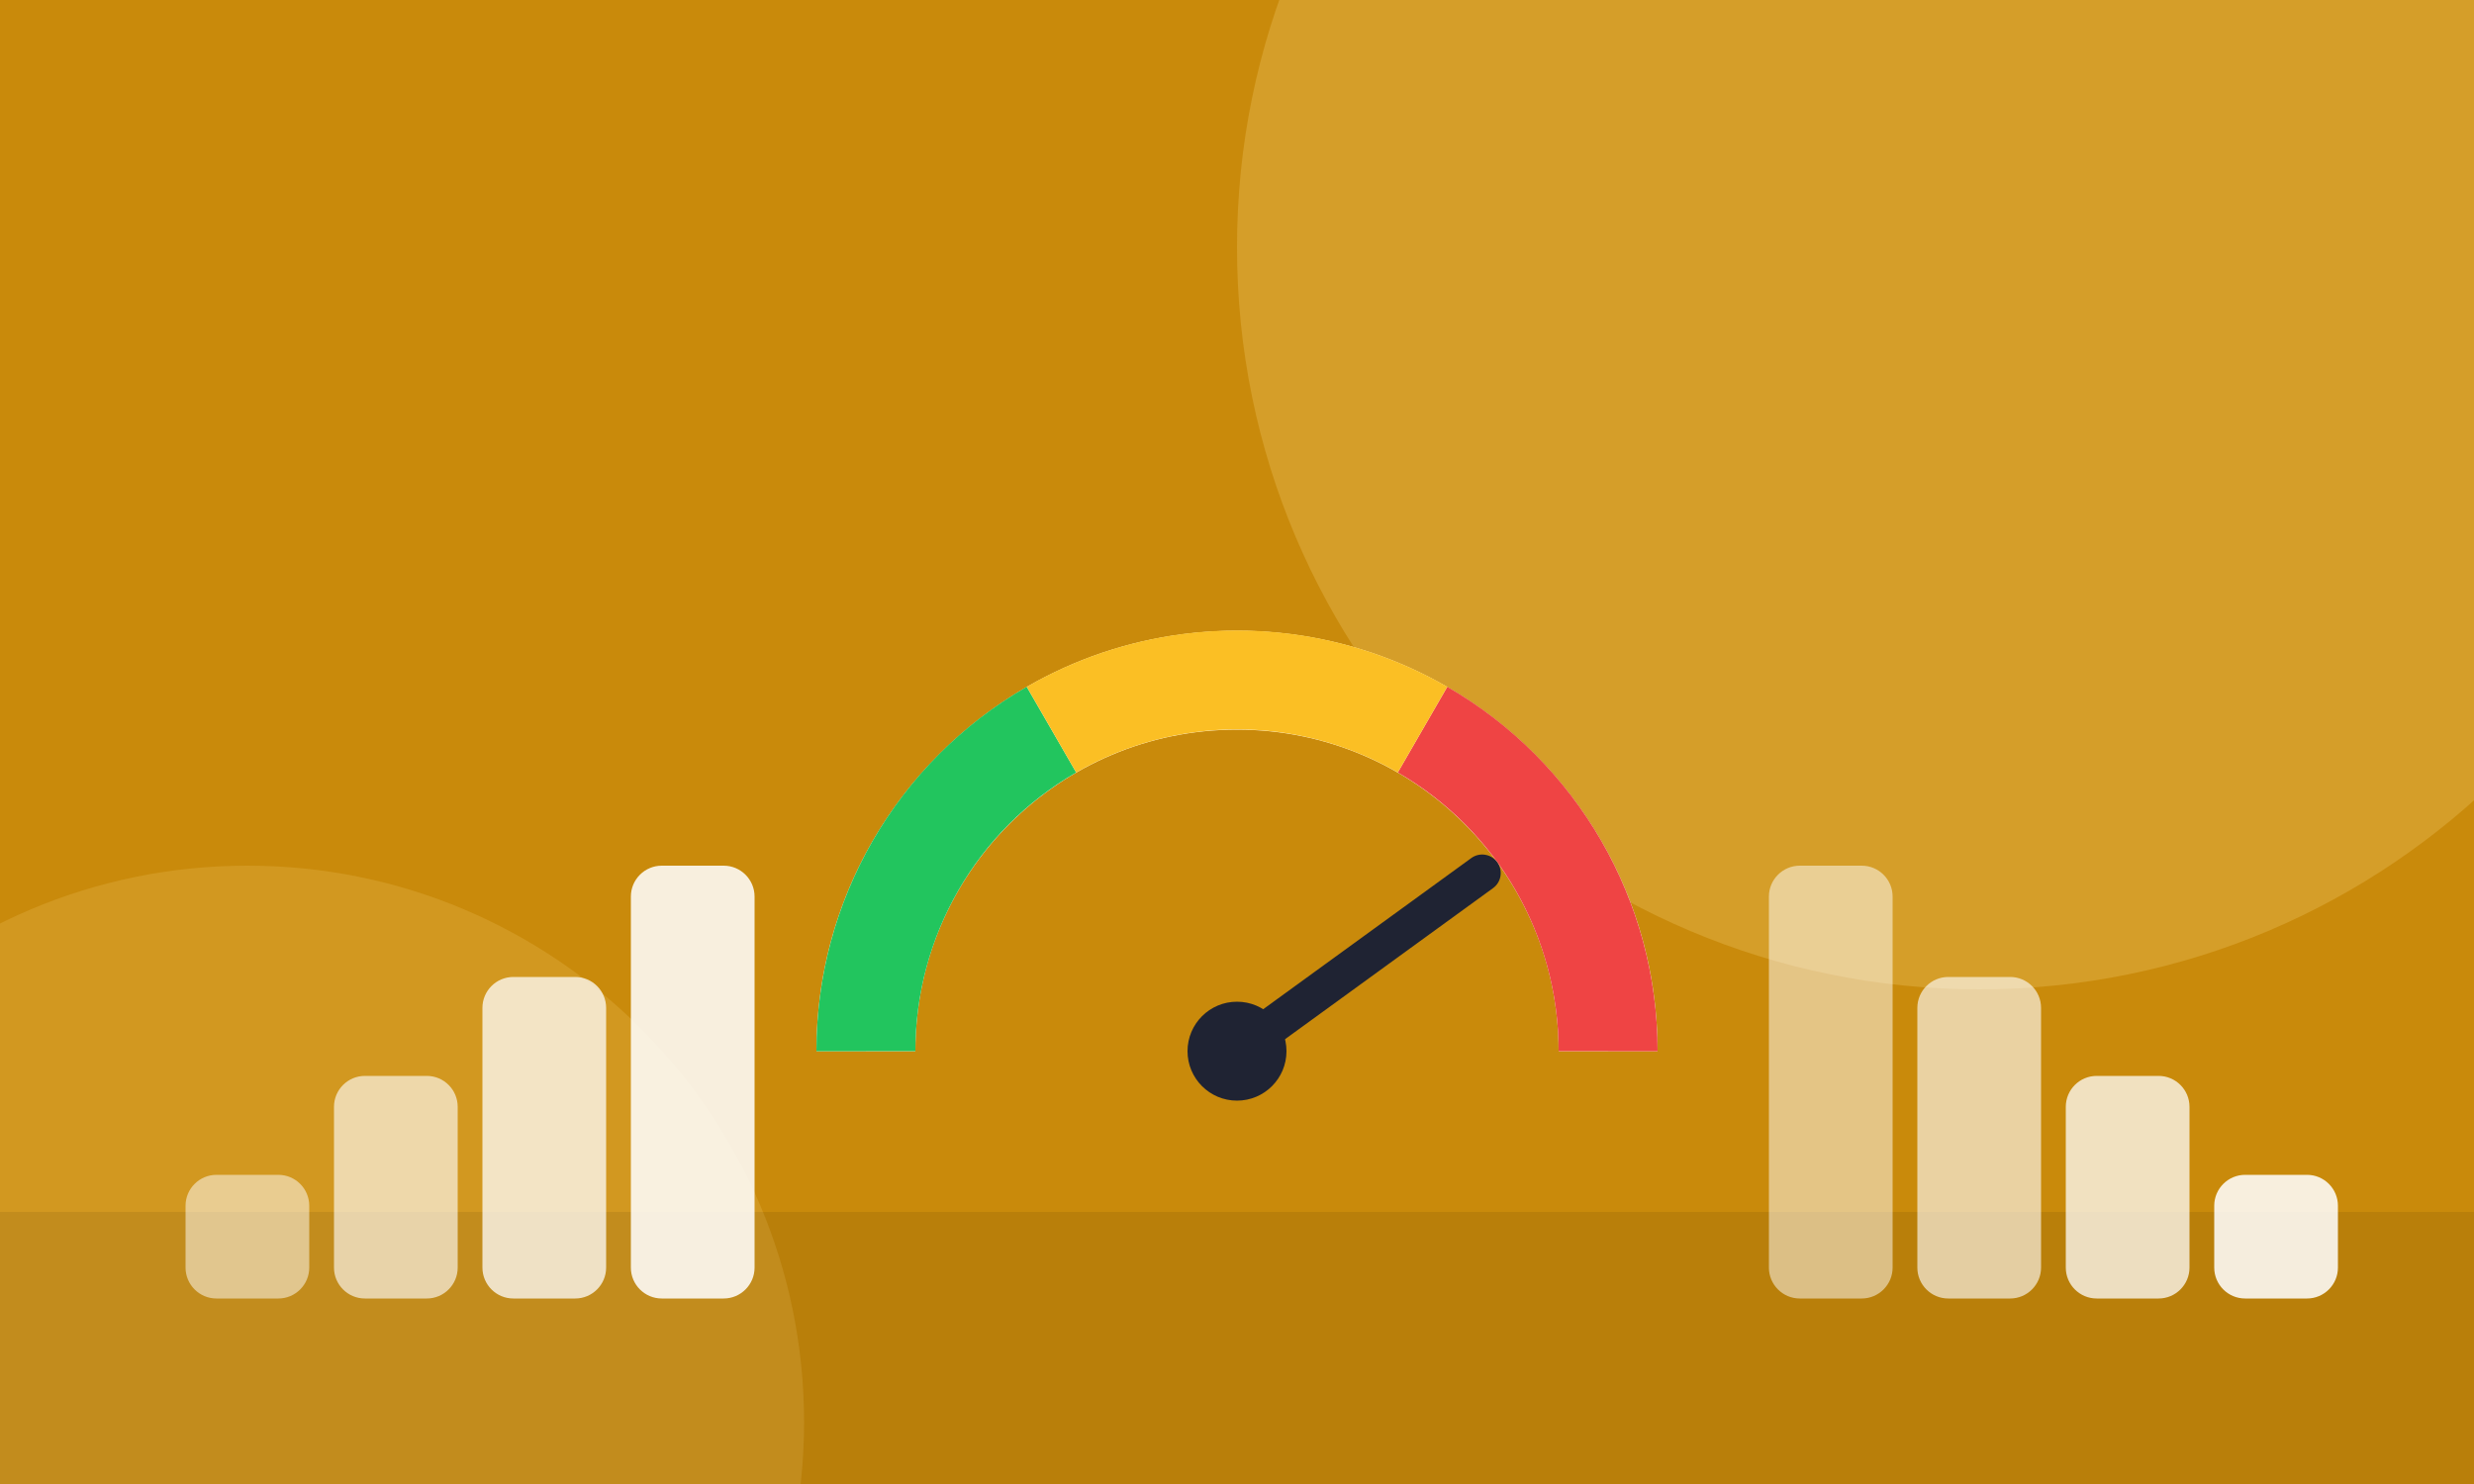
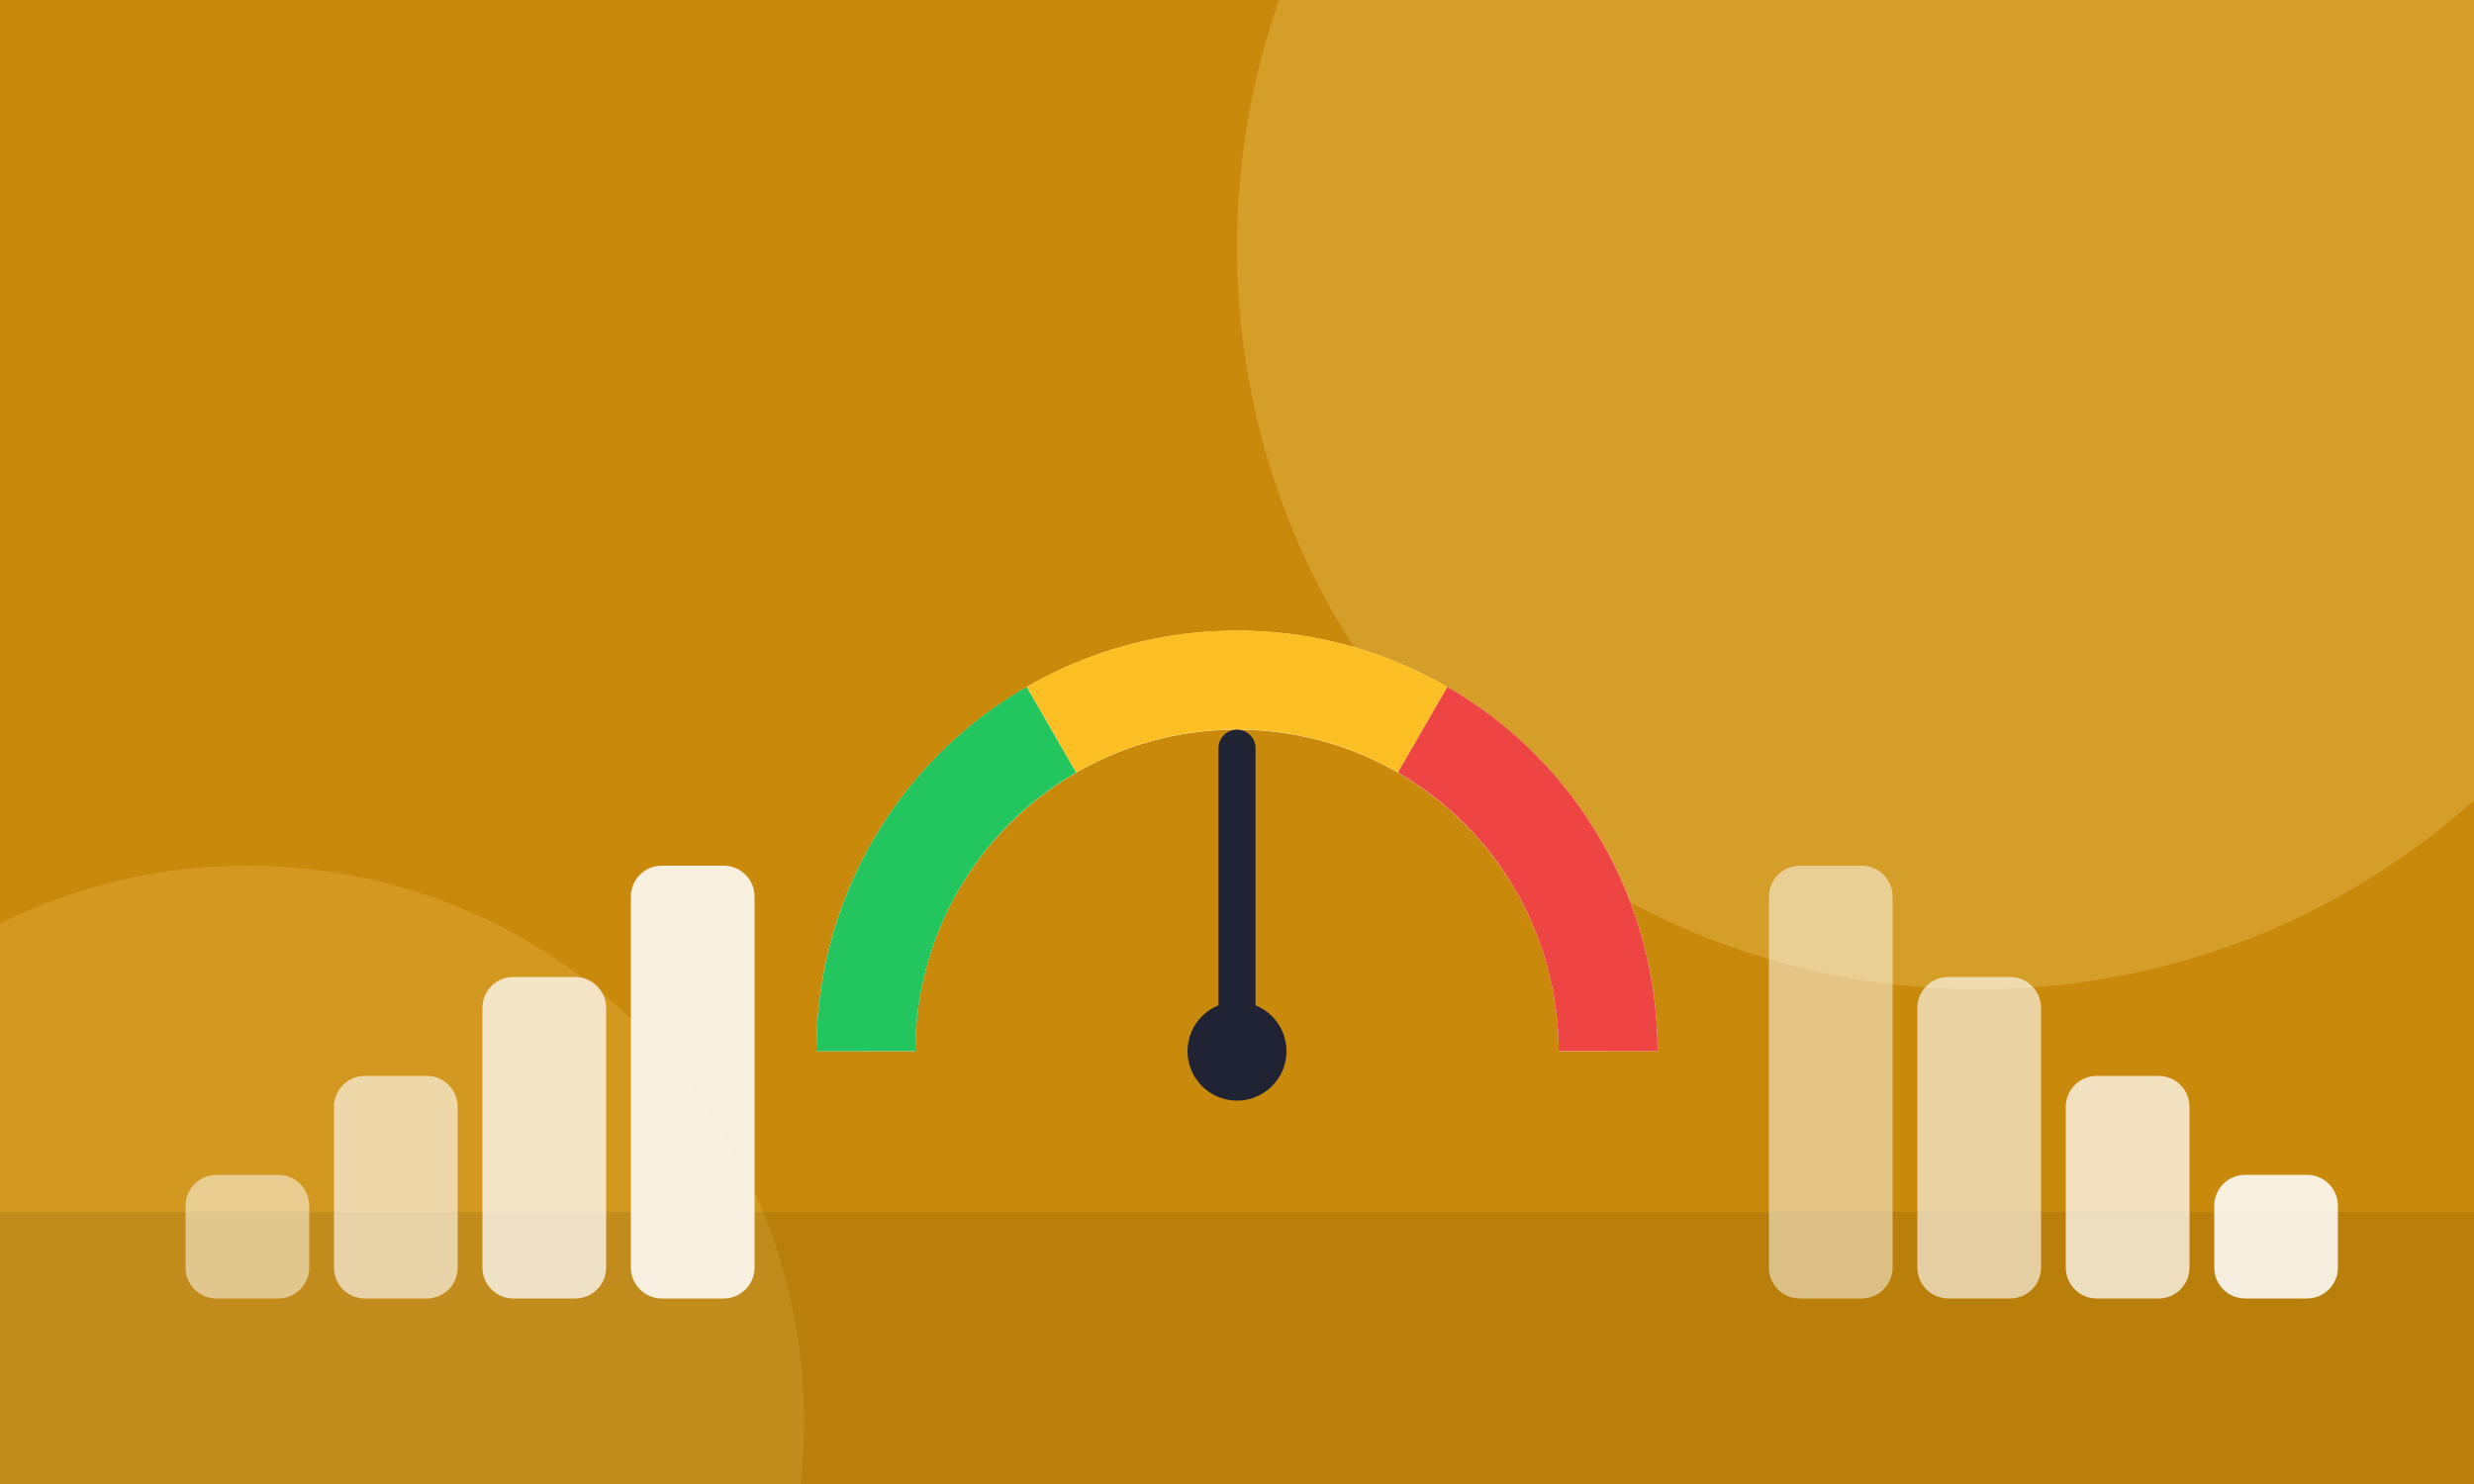
<svg xmlns="http://www.w3.org/2000/svg" viewBox="0 0 400 240" preserveAspectRatio="xMidYMid slice">
  <rect width="400" height="240" fill="#c98a0b" />
-   <circle cx="320" cy="40" r="120" fill="#ecc260" opacity=".35" />
+   <g class="dr">
+     <circle cx="320" cy="40" r="120" fill="#ecc260" opacity=".35" />
+   </g>
  <circle cx="40" cy="230" r="90" fill="#ecc260" opacity=".25" />
  <rect y="196" width="400" height="44" fill="#000" opacity=".08" />
  <g transform="translate(200 170) rotate(0) scale(1)">
    <path d="M-60 0 A60 60 0 0 1 60 0" stroke="#fff" stroke-width="16" fill="none" />
    <path d="M-60 0 A60 60 0 0 1 -30 -52" stroke="#22c55e" stroke-width="16" fill="none" />
    <path d="M30 -52 A60 60 0 0 1 60 0" stroke="#ef4444" stroke-width="16" fill="none" />
    <path d="M-30 -52 A60 60 0 0 1 30 -52" stroke="#fbbf24" stroke-width="16" fill="none" />
-     <rect x="-3" y="-52" width="6" height="52" rx="3" fill="#1f2333" transform="rotate(54.0)" />
+     <rect class="nd" x="-3" y="-52" width="6" height="52" rx="3" fill="#1f2333" />
    <circle r="8" fill="#1f2333" />
  </g>
  <g transform="translate(40 210) rotate(0) scale(1)">
    <rect x="-10" y="-20" width="20" height="20" rx="5" fill="#fff" opacity="0.5" />
  </g>
  <g transform="translate(64 210) rotate(0) scale(1)">
    <rect x="-10" y="-36" width="20" height="36" rx="5" fill="#fff" opacity="0.62" />
  </g>
  <g transform="translate(88 210) rotate(0) scale(1)">
    <rect x="-10" y="-52" width="20" height="52" rx="5" fill="#fff" opacity="0.74" />
  </g>
  <g transform="translate(112 210) rotate(0) scale(1)">
    <rect x="-10" y="-70" width="20" height="70" rx="5" fill="#fff" opacity="0.86" />
  </g>
  <g transform="translate(296 210) rotate(0) scale(1)">
    <rect x="-10" y="-70" width="20" height="70" rx="5" fill="#fff" opacity="0.5" />
  </g>
  <g transform="translate(320 210) rotate(0) scale(1)">
    <rect x="-10" y="-52" width="20" height="52" rx="5" fill="#fff" opacity="0.62" />
  </g>
  <g transform="translate(344 210) rotate(0) scale(1)">
    <rect x="-10" y="-36" width="20" height="36" rx="5" fill="#fff" opacity="0.74" />
  </g>
  <g transform="translate(368 210) rotate(0) scale(1)">
    <rect x="-10" y="-20" width="20" height="20" rx="5" fill="#fff" opacity="0.86" />
  </g>
</svg>
